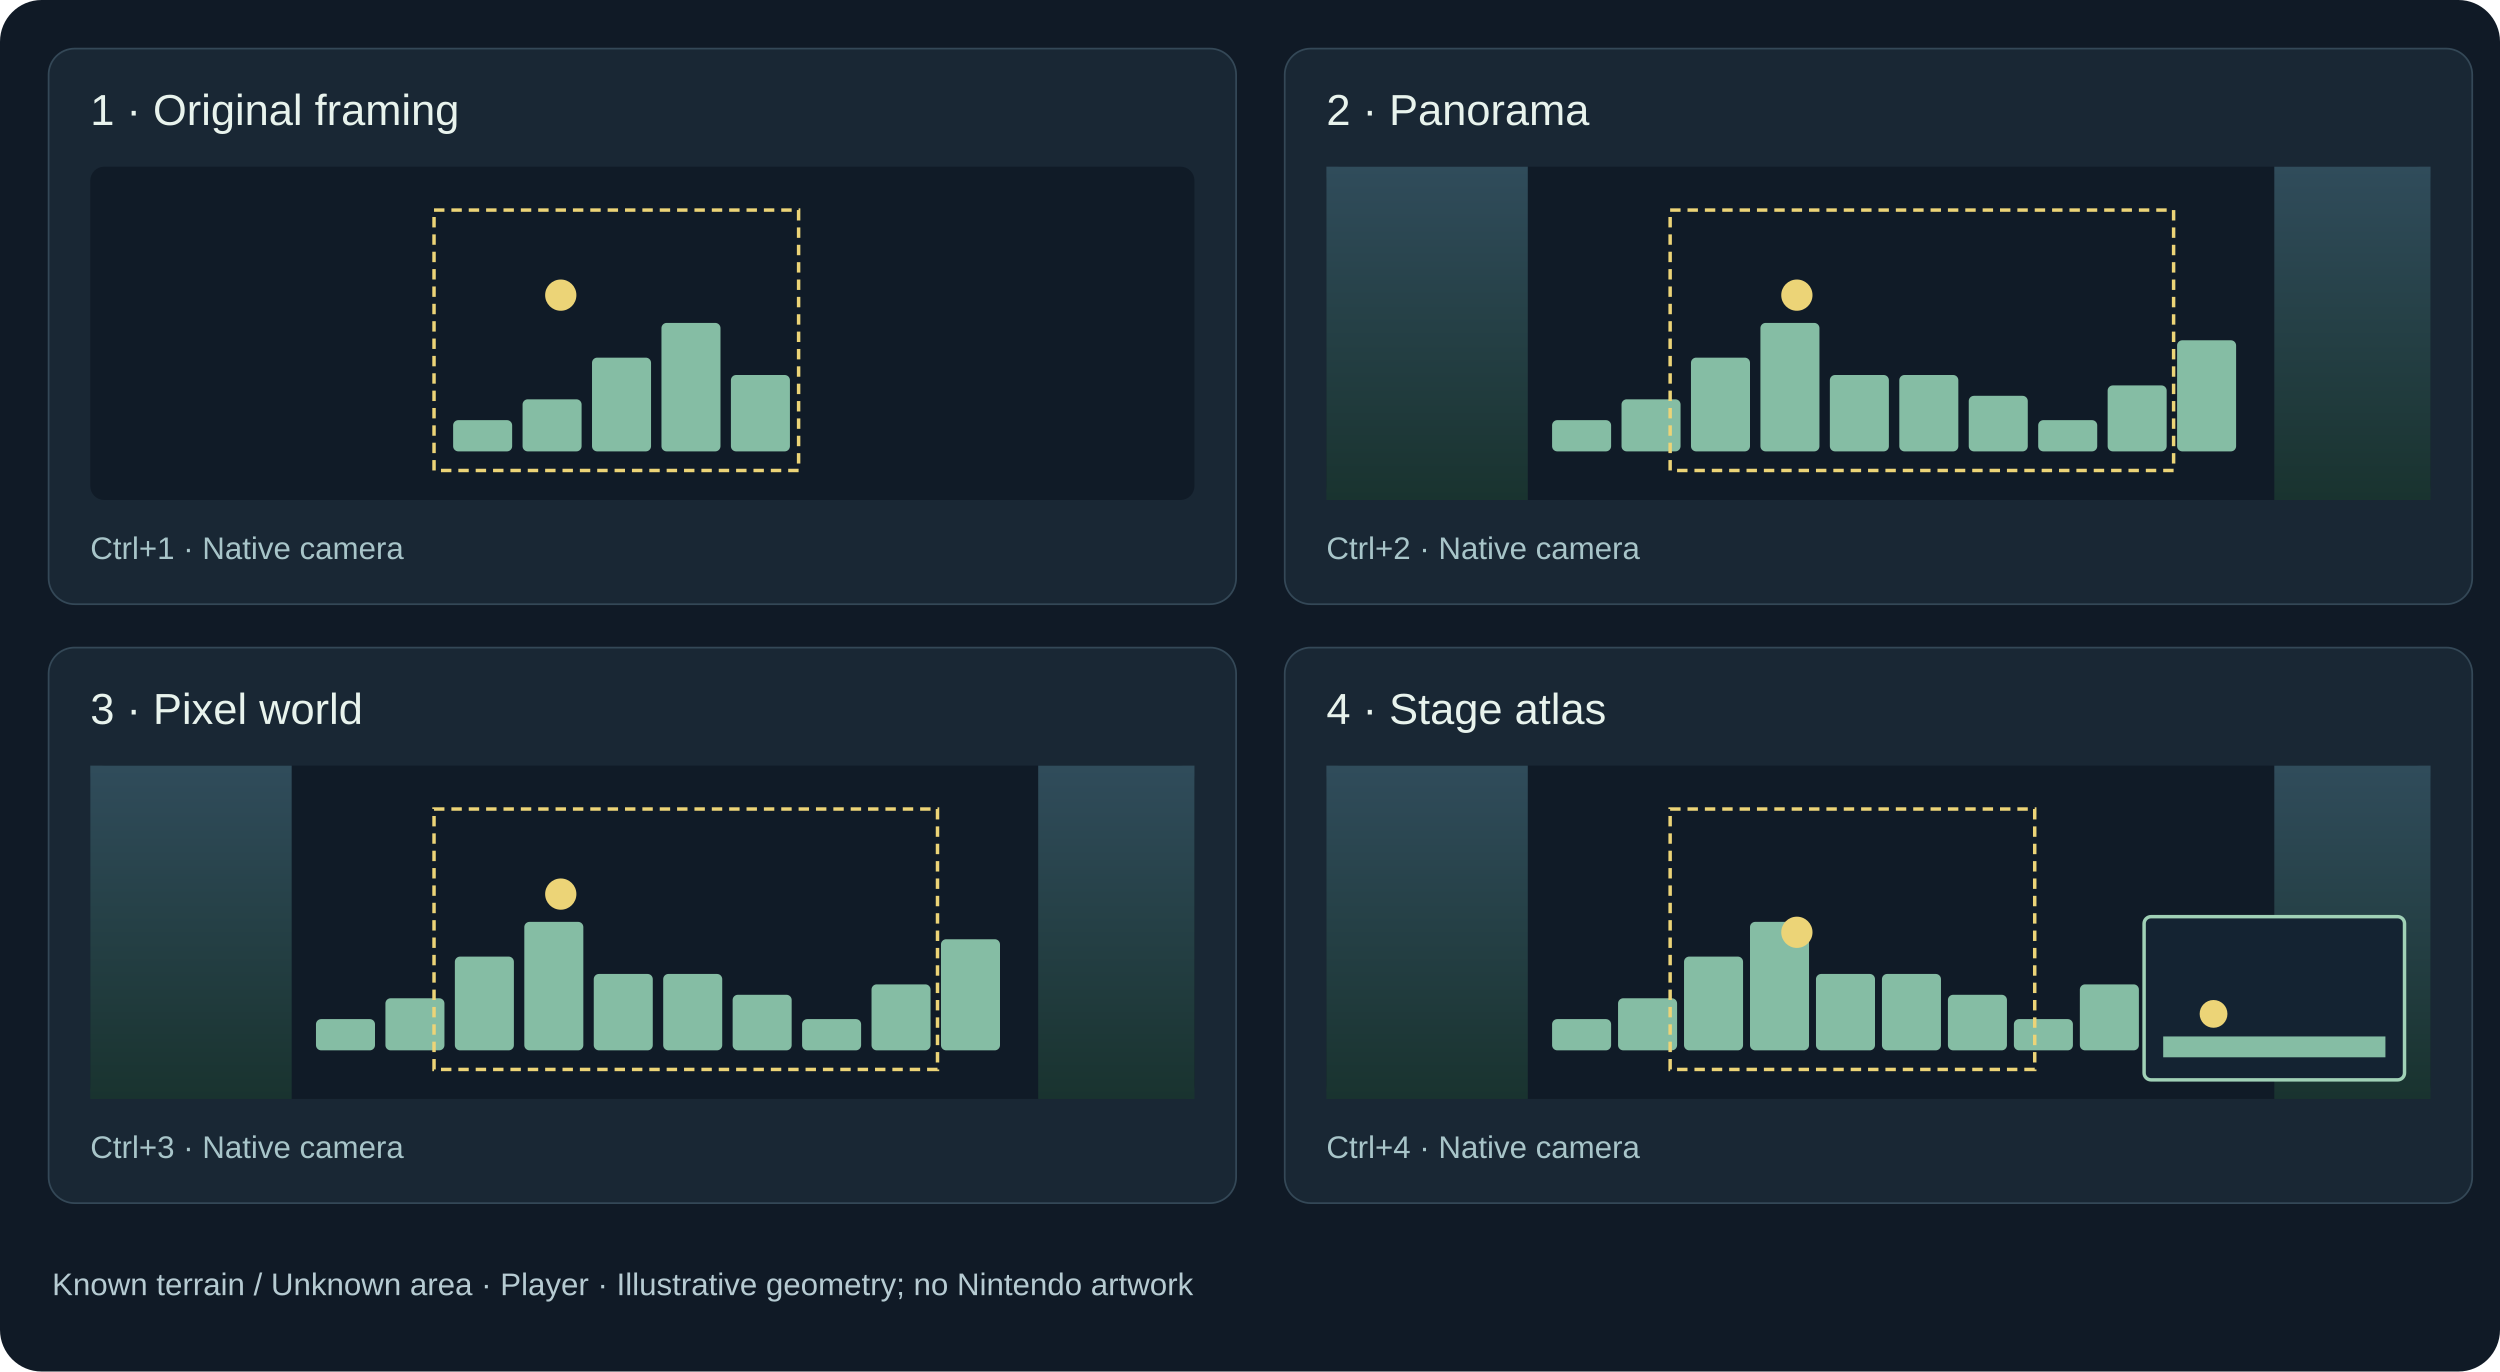
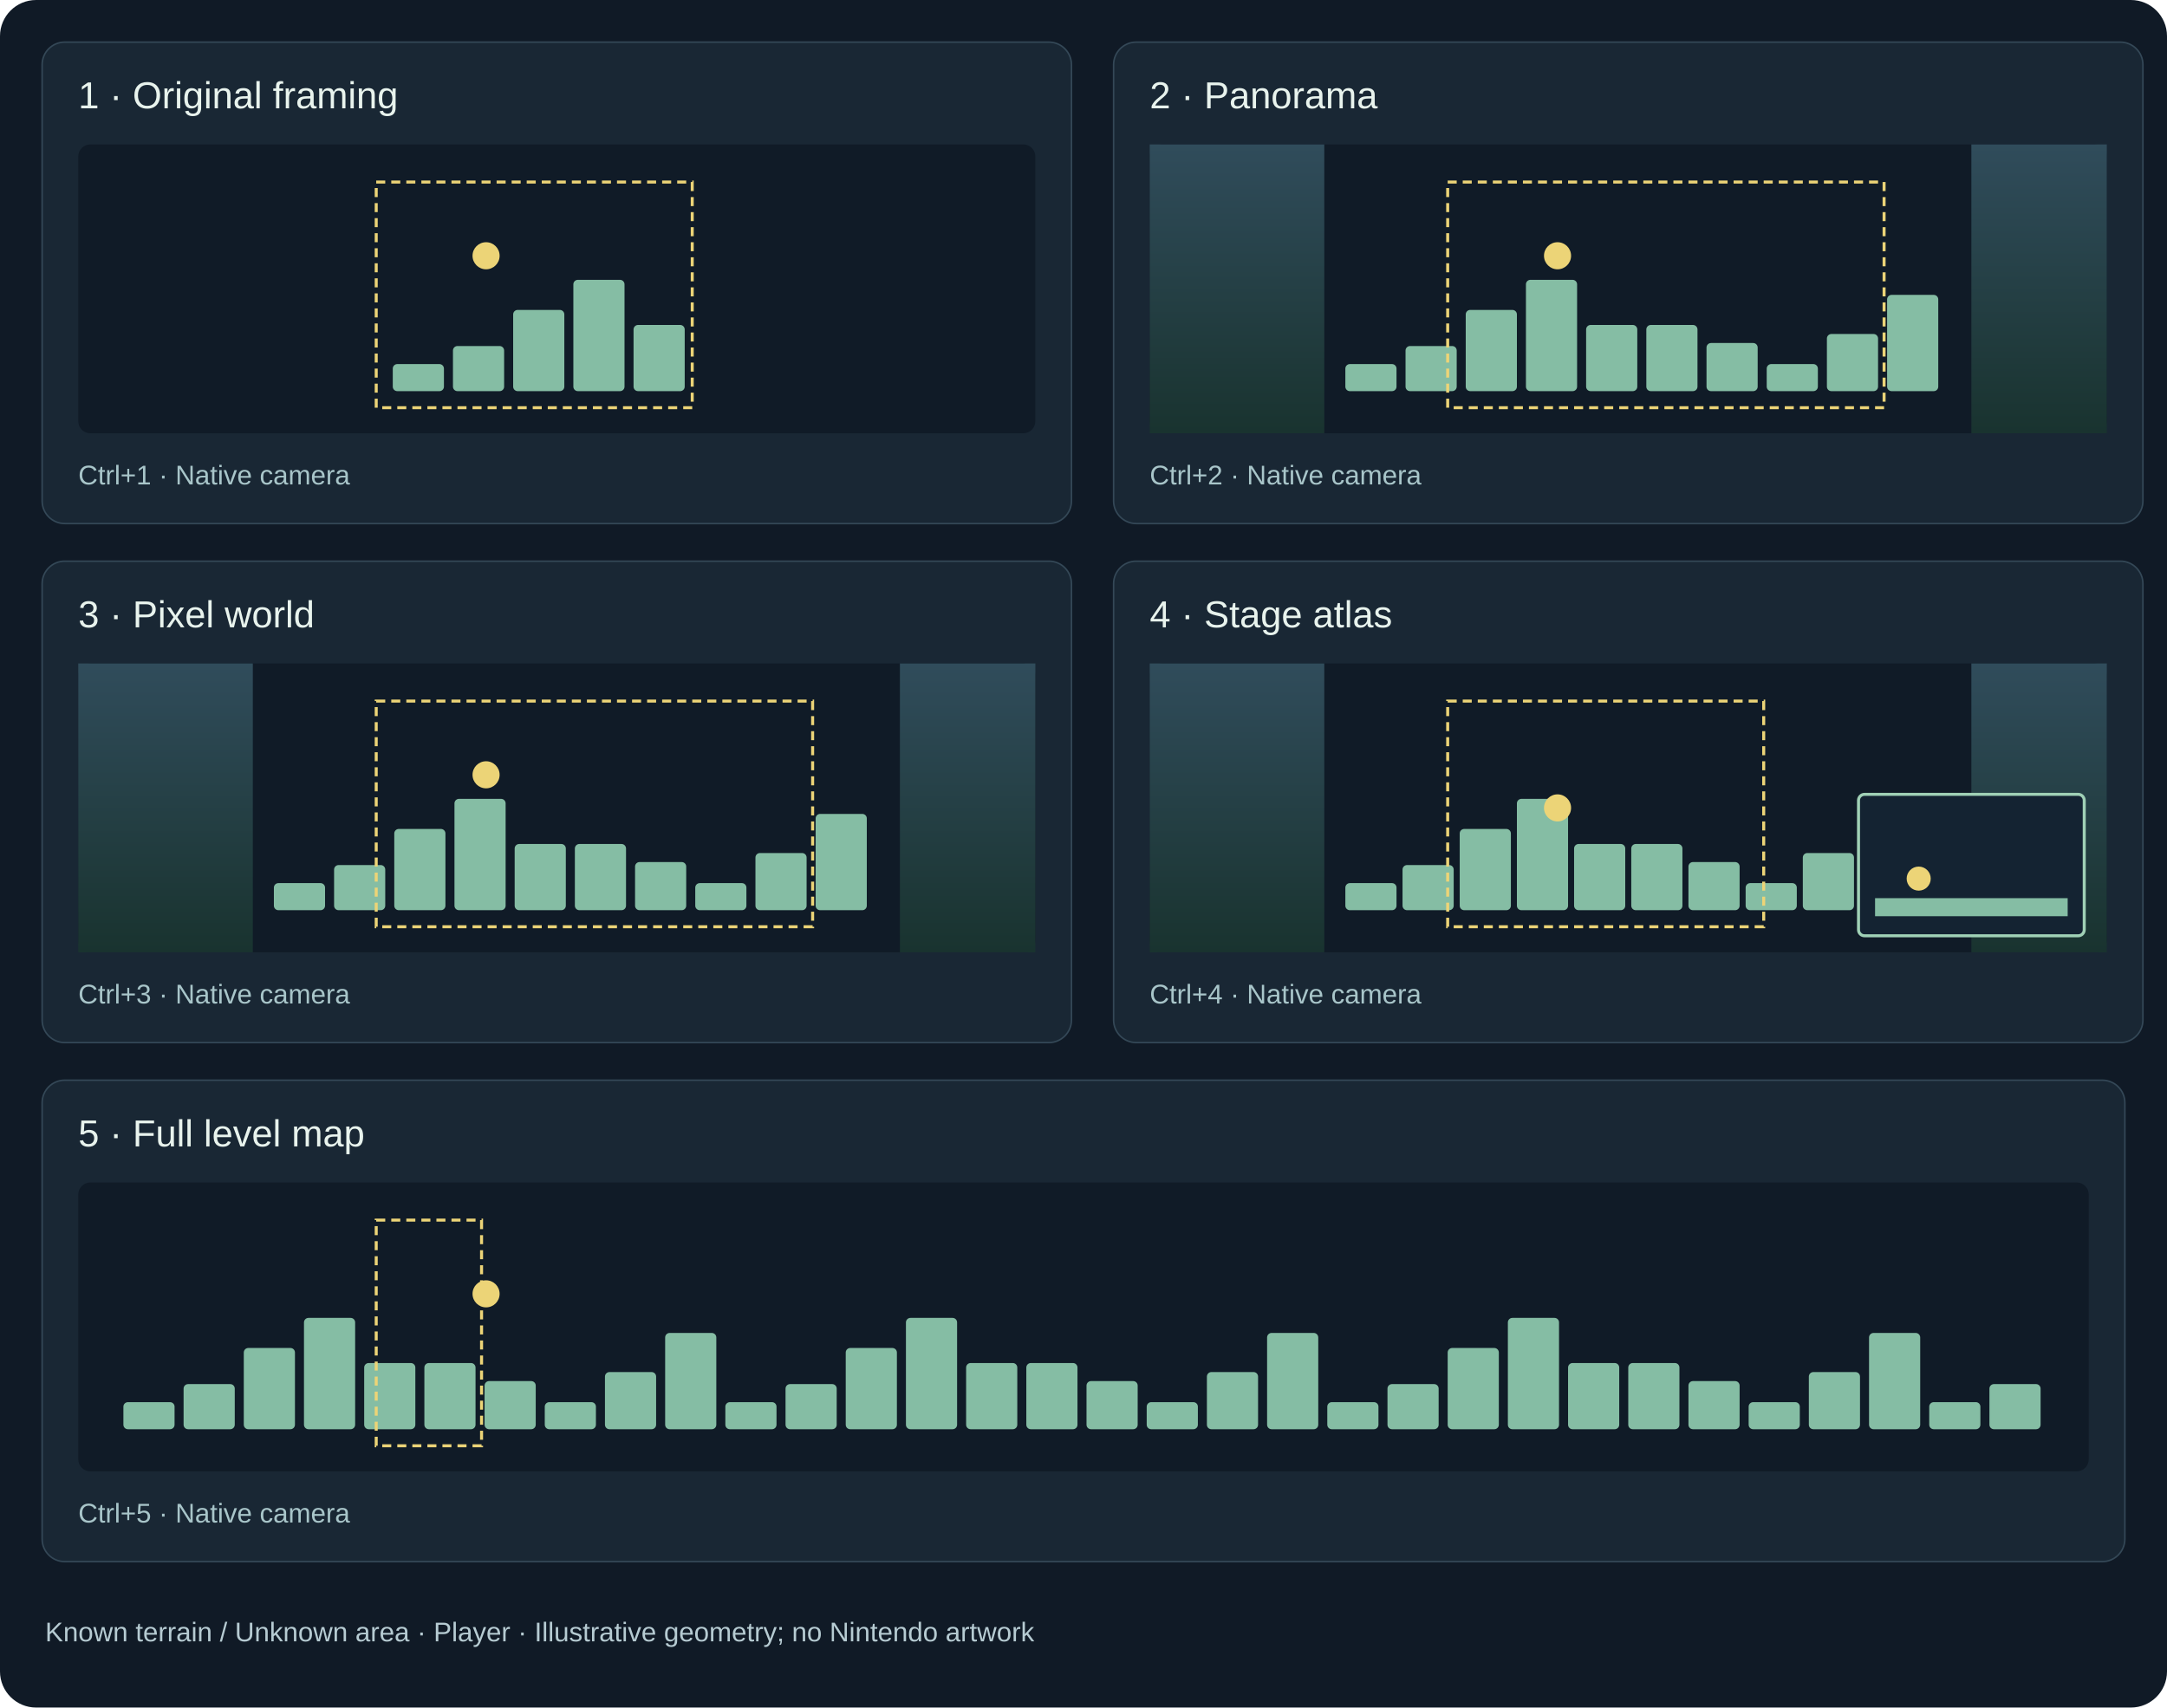
- <svg xmlns="http://www.w3.org/2000/svg" width="1440" height="790" viewBox="0 0 1440 790" role="img">
+ <svg xmlns="http://www.w3.org/2000/svg" width="1440" height="1135" viewBox="0 0 1440 1135" role="img">
  <defs>
    <linearGradient id="unknown" x2="0" y2="1">
      <stop stop-color="#304c5b" />
      <stop offset="1" stop-color="#19332f" />
    </linearGradient>
  </defs>
-   <rect width="1440" height="790" rx="24" fill="#101a26" />
+   <rect width="1440" height="1135" rx="24" fill="#101a26" />
  <g font-family="system-ui,Arial,sans-serif">
    <g transform="translate(28,28)">
      <rect width="684" height="320" rx="15" fill="#192734" stroke="#344857" />
      <text x="24" y="44" fill="#e8f3ed" font-size="25">1 · Original framing</text>
      <rect x="24" y="68" width="636" height="192" rx="8" fill="#101b27" />
      <rect x="233" y="214" width="34" height="18" rx="3" fill="#85bda4" />
      <rect x="273" y="202" width="34" height="30" rx="3" fill="#85bda4" />
      <rect x="313" y="178" width="34" height="54" rx="3" fill="#85bda4" />
      <rect x="353" y="158" width="34" height="74" rx="3" fill="#85bda4" />
      <rect x="393" y="188" width="34" height="44" rx="3" fill="#85bda4" />
      <rect x="222" y="93" width="210" height="150" fill="none" stroke="#ecd477" stroke-width="2" stroke-dasharray="6 4" />
      <circle cx="295" cy="142" r="9" fill="#ecd477" />
      <text x="24" y="294" fill="#a8c5c9" font-size="18">Ctrl+1 · Native camera</text>
    </g>
    <g transform="translate(740,28)">
      <rect width="684" height="320" rx="15" fill="#192734" stroke="#344857" />
      <text x="24" y="44" fill="#e8f3ed" font-size="25">2 · Panorama</text>
      <rect x="24" y="68" width="636" height="192" rx="8" fill="#101b27" />
      <rect x="24" y="68" width="116" height="192" fill="url(#unknown)" />
      <rect x="570" y="68" width="90" height="192" fill="url(#unknown)" />
      <rect x="154" y="214" width="34" height="18" rx="3" fill="#85bda4" />
      <rect x="194" y="202" width="34" height="30" rx="3" fill="#85bda4" />
      <rect x="234" y="178" width="34" height="54" rx="3" fill="#85bda4" />
      <rect x="274" y="158" width="34" height="74" rx="3" fill="#85bda4" />
      <rect x="314" y="188" width="34" height="44" rx="3" fill="#85bda4" />
      <rect x="354" y="188" width="34" height="44" rx="3" fill="#85bda4" />
      <rect x="394" y="200" width="34" height="32" rx="3" fill="#85bda4" />
      <rect x="434" y="214" width="34" height="18" rx="3" fill="#85bda4" />
      <rect x="474" y="194" width="34" height="38" rx="3" fill="#85bda4" />
      <rect x="514" y="168" width="34" height="64" rx="3" fill="#85bda4" />
      <rect x="222" y="93" width="290" height="150" fill="none" stroke="#ecd477" stroke-width="2" stroke-dasharray="6 4" />
      <circle cx="295" cy="142" r="9" fill="#ecd477" />
      <text x="24" y="294" fill="#a8c5c9" font-size="18">Ctrl+2 · Native camera</text>
    </g>
    <g transform="translate(28,373)">
      <rect width="684" height="320" rx="15" fill="#192734" stroke="#344857" />
      <text x="24" y="44" fill="#e8f3ed" font-size="25">3 · Pixel world</text>
      <rect x="24" y="68" width="636" height="192" rx="8" fill="#101b27" />
      <rect x="24" y="68" width="116" height="192" fill="url(#unknown)" />
      <rect x="570" y="68" width="90" height="192" fill="url(#unknown)" />
      <rect x="154" y="214" width="34" height="18" rx="3" fill="#85bda4" />
      <rect x="194" y="202" width="34" height="30" rx="3" fill="#85bda4" />
      <rect x="234" y="178" width="34" height="54" rx="3" fill="#85bda4" />
      <rect x="274" y="158" width="34" height="74" rx="3" fill="#85bda4" />
      <rect x="314" y="188" width="34" height="44" rx="3" fill="#85bda4" />
      <rect x="354" y="188" width="34" height="44" rx="3" fill="#85bda4" />
      <rect x="394" y="200" width="34" height="32" rx="3" fill="#85bda4" />
      <rect x="434" y="214" width="34" height="18" rx="3" fill="#85bda4" />
      <rect x="474" y="194" width="34" height="38" rx="3" fill="#85bda4" />
      <rect x="514" y="168" width="34" height="64" rx="3" fill="#85bda4" />
      <rect x="222" y="93" width="290" height="150" fill="none" stroke="#ecd477" stroke-width="2" stroke-dasharray="6 4" />
      <circle cx="295" cy="142" r="9" fill="#ecd477" />
      <text x="24" y="294" fill="#a8c5c9" font-size="18">Ctrl+3 · Native camera</text>
    </g>
    <g transform="translate(740,373)">
      <rect width="684" height="320" rx="15" fill="#192734" stroke="#344857" />
      <text x="24" y="44" fill="#e8f3ed" font-size="25">4 · Stage atlas</text>
      <rect x="24" y="68" width="636" height="192" rx="8" fill="#101b27" />
      <rect x="24" y="68" width="116" height="192" fill="url(#unknown)" />
      <rect x="570" y="68" width="90" height="192" fill="url(#unknown)" />
      <rect x="154" y="214" width="34" height="18" rx="3" fill="#85bda4" />
      <rect x="192" y="202" width="34" height="30" rx="3" fill="#85bda4" />
      <rect x="230" y="178" width="34" height="54" rx="3" fill="#85bda4" />
      <rect x="268" y="158" width="34" height="74" rx="3" fill="#85bda4" />
      <rect x="306" y="188" width="34" height="44" rx="3" fill="#85bda4" />
      <rect x="344" y="188" width="34" height="44" rx="3" fill="#85bda4" />
      <rect x="382" y="200" width="34" height="32" rx="3" fill="#85bda4" />
      <rect x="420" y="214" width="34" height="18" rx="3" fill="#85bda4" />
      <rect x="458" y="194" width="34" height="38" rx="3" fill="#85bda4" />
      <rect x="496" y="168" width="34" height="64" rx="3" fill="#85bda4" />
      <rect x="222" y="93" width="210" height="150" fill="none" stroke="#ecd477" stroke-width="2" stroke-dasharray="6 4" />
      <circle cx="295" cy="164" r="9" fill="#ecd477" />
      <rect x="495" y="155" width="150" height="94" rx="4" fill="#142332" stroke="#a0d1b6" stroke-width="2" />
      <rect x="506" y="224" width="128" height="12" fill="#85bda4" />
      <circle cx="535" cy="211" r="8" fill="#ecd477" />
      <text x="24" y="294" fill="#a8c5c9" font-size="18">Ctrl+4 · Native camera</text>
    </g>
-     <text x="30" y="746" fill="#b6cbd2" font-size="18">Known terrain / Unknown area · Player · Illustrative geometry; no Nintendo artwork</text>
+     <g transform="translate(28,718)">
+       <rect width="1384" height="320" rx="15" fill="#192734" stroke="#344857" />
+       <text x="24" y="44" fill="#e8f3ed" font-size="25">5 · Full level map</text>
+       <rect x="24" y="68" width="1336" height="192" rx="8" fill="#101b27" />
+       <rect x="54" y="214" width="34" height="18" rx="3" fill="#85bda4" />
+       <rect x="94" y="202" width="34" height="30" rx="3" fill="#85bda4" />
+       <rect x="134" y="178" width="34" height="54" rx="3" fill="#85bda4" />
+       <rect x="174" y="158" width="34" height="74" rx="3" fill="#85bda4" />
+       <rect x="214" y="188" width="34" height="44" rx="3" fill="#85bda4" />
+       <rect x="254" y="188" width="34" height="44" rx="3" fill="#85bda4" />
+       <rect x="294" y="200" width="34" height="32" rx="3" fill="#85bda4" />
+       <rect x="334" y="214" width="34" height="18" rx="3" fill="#85bda4" />
+       <rect x="374" y="194" width="34" height="38" rx="3" fill="#85bda4" />
+       <rect x="414" y="168" width="34" height="64" rx="3" fill="#85bda4" />
+       <rect x="454" y="214" width="34" height="18" rx="3" fill="#85bda4" />
+       <rect x="494" y="202" width="34" height="30" rx="3" fill="#85bda4" />
+       <rect x="534" y="178" width="34" height="54" rx="3" fill="#85bda4" />
+       <rect x="574" y="158" width="34" height="74" rx="3" fill="#85bda4" />
+       <rect x="614" y="188" width="34" height="44" rx="3" fill="#85bda4" />
+       <rect x="654" y="188" width="34" height="44" rx="3" fill="#85bda4" />
+       <rect x="694" y="200" width="34" height="32" rx="3" fill="#85bda4" />
+       <rect x="734" y="214" width="34" height="18" rx="3" fill="#85bda4" />
+       <rect x="774" y="194" width="34" height="38" rx="3" fill="#85bda4" />
+       <rect x="814" y="168" width="34" height="64" rx="3" fill="#85bda4" />
+       <rect x="854" y="214" width="34" height="18" rx="3" fill="#85bda4" />
+       <rect x="894" y="202" width="34" height="30" rx="3" fill="#85bda4" />
+       <rect x="934" y="178" width="34" height="54" rx="3" fill="#85bda4" />
+       <rect x="974" y="158" width="34" height="74" rx="3" fill="#85bda4" />
+       <rect x="1014" y="188" width="34" height="44" rx="3" fill="#85bda4" />
+       <rect x="1054" y="188" width="34" height="44" rx="3" fill="#85bda4" />
+       <rect x="1094" y="200" width="34" height="32" rx="3" fill="#85bda4" />
+       <rect x="1134" y="214" width="34" height="18" rx="3" fill="#85bda4" />
+       <rect x="1174" y="194" width="34" height="38" rx="3" fill="#85bda4" />
+       <rect x="1214" y="168" width="34" height="64" rx="3" fill="#85bda4" />
+       <rect x="1254" y="214" width="34" height="18" rx="3" fill="#85bda4" />
+       <rect x="1294" y="202" width="34" height="30" rx="3" fill="#85bda4" />
+       <rect x="222" y="93" width="70" height="150" fill="none" stroke="#ecd477" stroke-width="2" stroke-dasharray="6 4" />
+       <circle cx="295" cy="142" r="9" fill="#ecd477" />
+       <text x="24" y="294" fill="#a8c5c9" font-size="18">Ctrl+5 · Native camera</text>
+     </g>
+     <text x="30" y="1091" fill="#b6cbd2" font-size="18">Known terrain / Unknown area · Player · Illustrative geometry; no Nintendo artwork</text>
  </g>
</svg>
